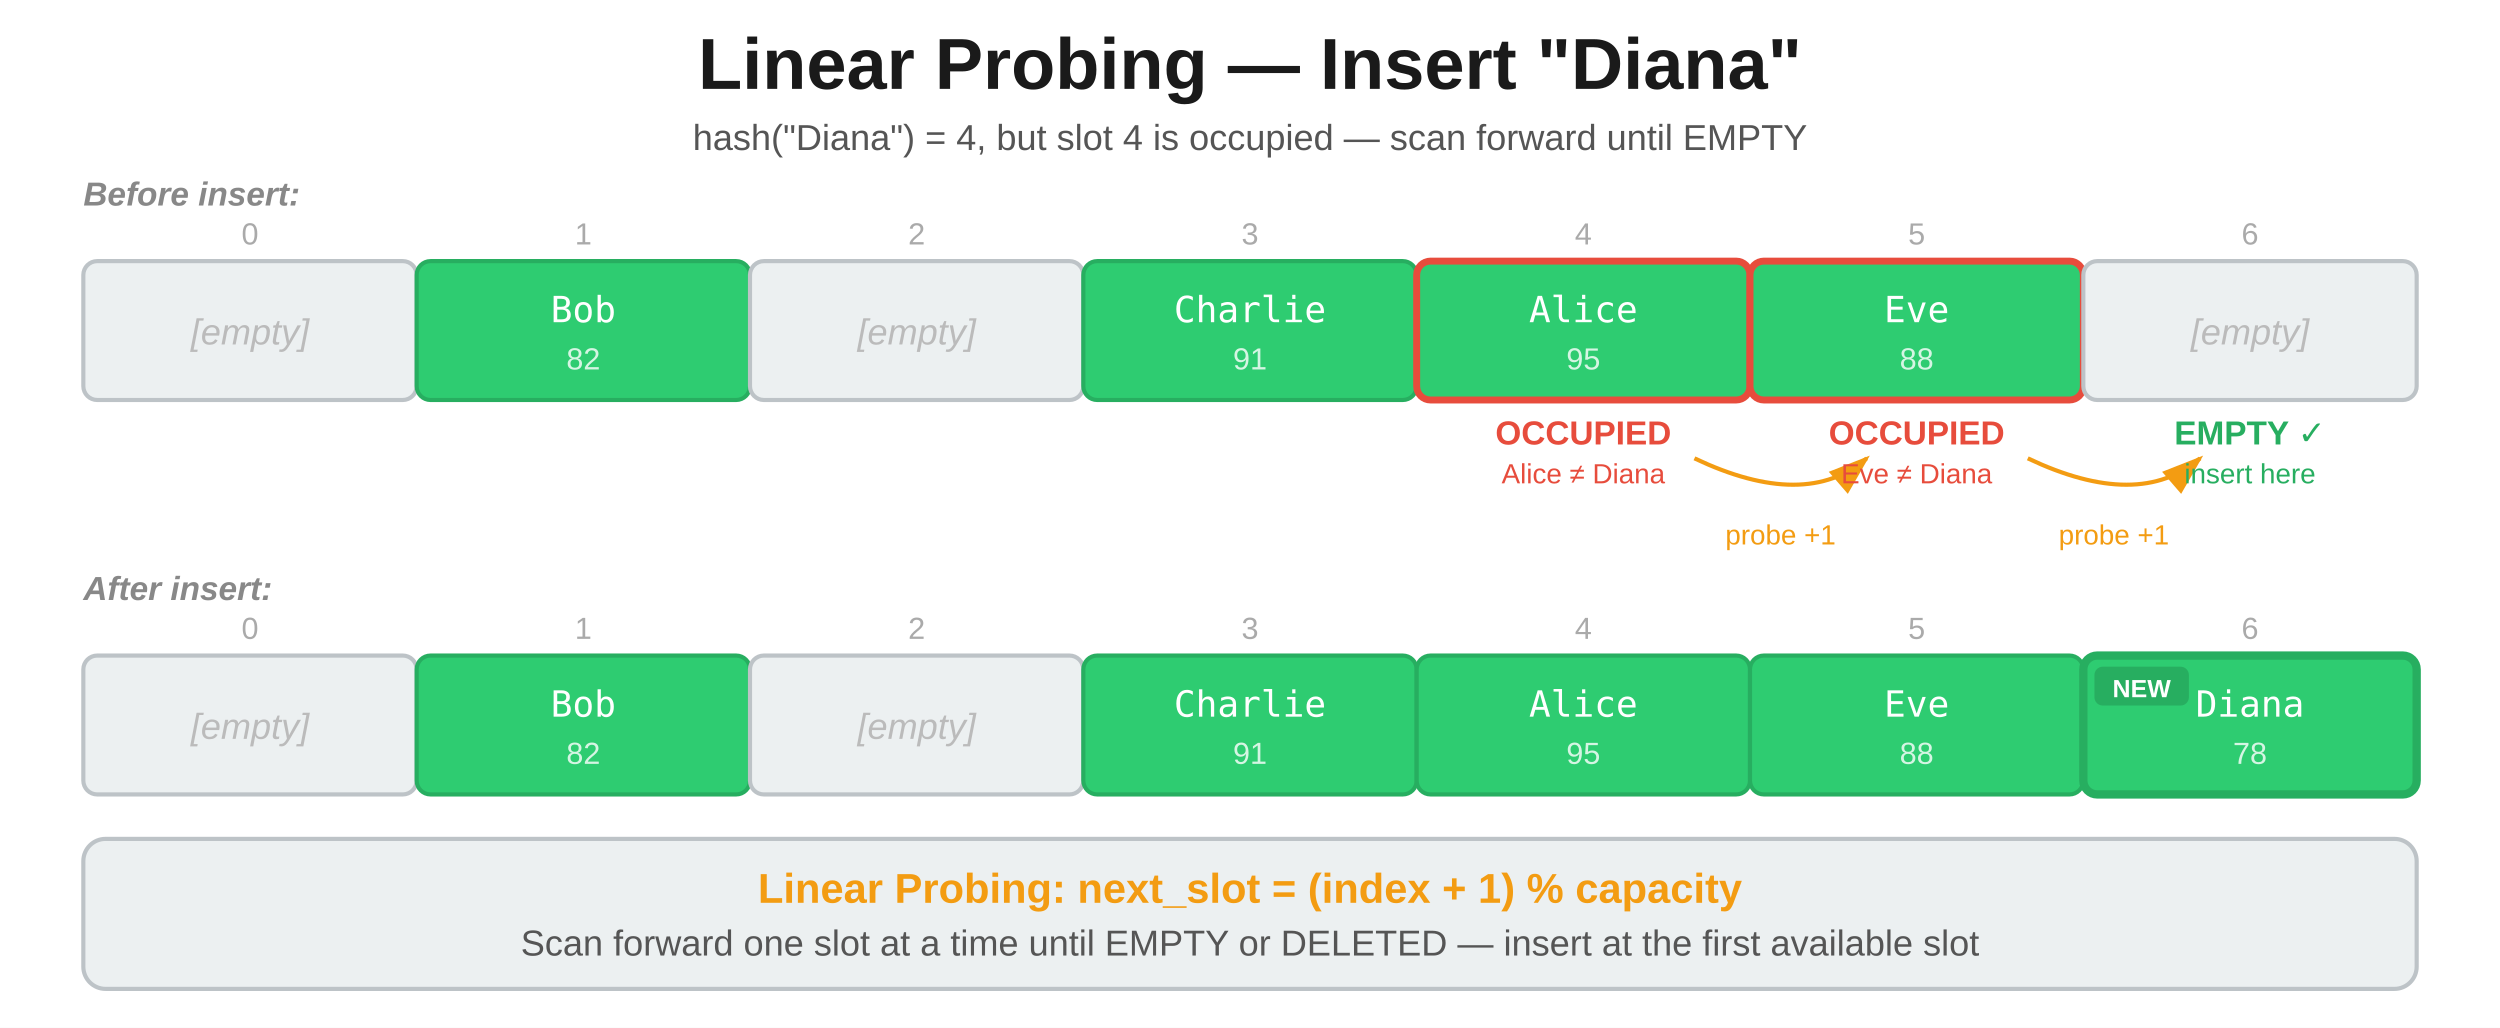
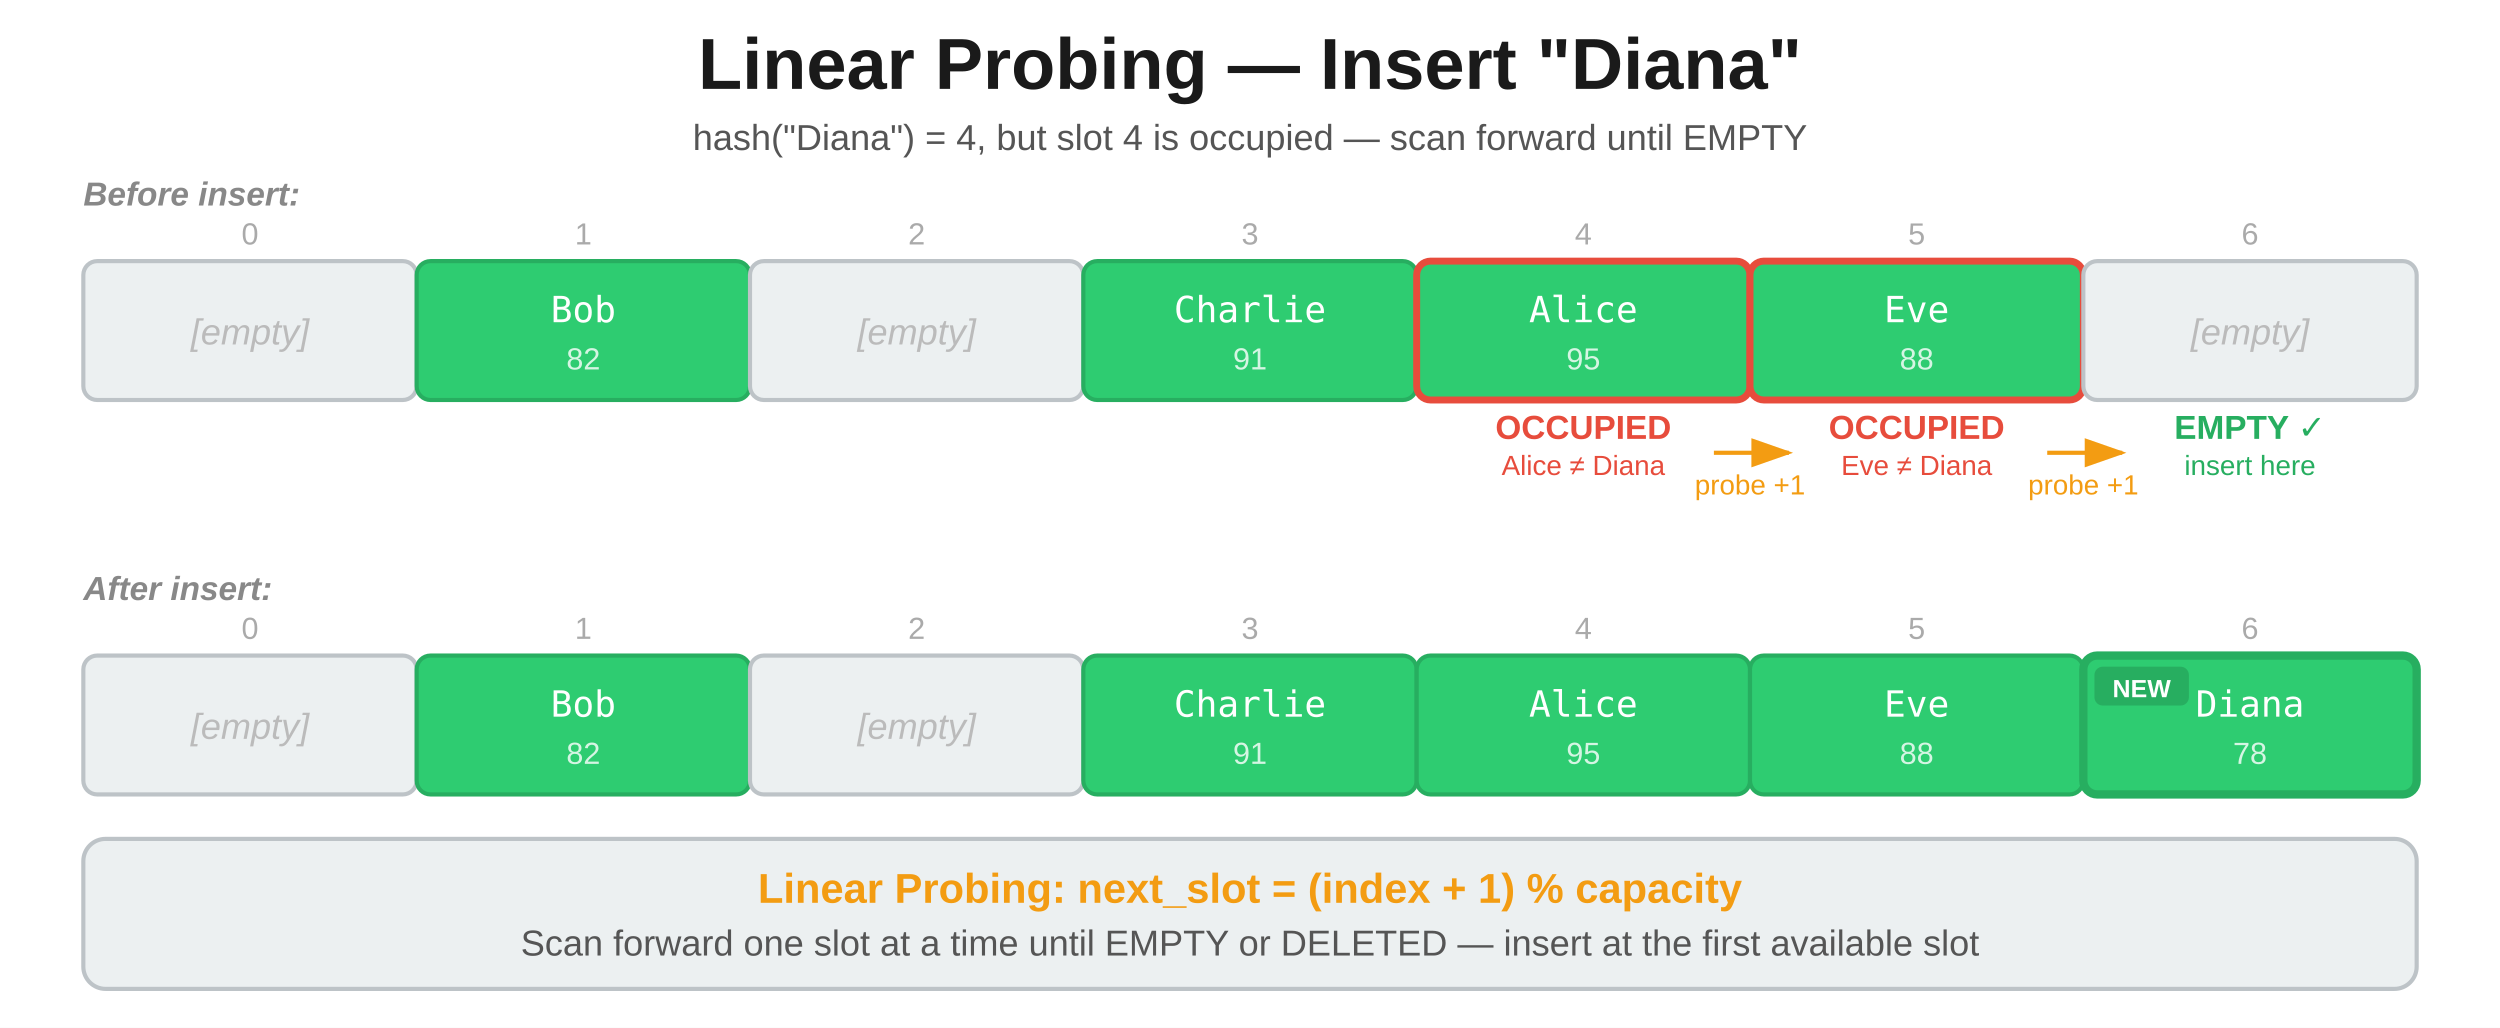
<svg xmlns="http://www.w3.org/2000/svg" viewBox="0 0 900 370" font-family="'Segoe UI', Arial, sans-serif">
  <rect width="100%" height="100%" fill="white" />
  <defs>
    <marker id="arrowOrange" markerWidth="10" markerHeight="7" refX="9" refY="3.5" orient="auto">
      <polygon points="0 0, 10 3.5, 0 7" fill="#f39c12" />
    </marker>
  </defs>
  <text x="450" y="32" text-anchor="middle" fill="#1a1a1a" font-size="26" font-weight="bold">Linear Probing — Insert "Diana"</text>
  <text x="450" y="54" text-anchor="middle" fill="#555" font-size="13">hash("Diana") = 4, but slot 4 is occupied — scan forward until EMPTY</text>
  <text x="30" y="74" text-anchor="start" fill="#888" font-size="12" font-weight="bold" font-style="italic">Before insert:</text>
  <text x="90" y="88" text-anchor="middle" fill="#aaa" font-size="11">0</text>
  <text x="210" y="88" text-anchor="middle" fill="#aaa" font-size="11">1</text>
  <text x="330" y="88" text-anchor="middle" fill="#aaa" font-size="11">2</text>
  <text x="450" y="88" text-anchor="middle" fill="#aaa" font-size="11">3</text>
  <text x="570" y="88" text-anchor="middle" fill="#aaa" font-size="11">4</text>
  <text x="690" y="88" text-anchor="middle" fill="#aaa" font-size="11">5</text>
  <text x="810" y="88" text-anchor="middle" fill="#aaa" font-size="11">6</text>
  <rect x="30" y="94" width="120" height="50" rx="5" fill="#ecf0f1" stroke="#bdc3c7" stroke-width="1.5" />
  <text x="90" y="124" text-anchor="middle" fill="#bbb" font-size="13" font-style="italic">[empty]</text>
  <rect x="150" y="94" width="120" height="50" rx="5" fill="#2ecc71" stroke="#27ae60" stroke-width="1.5" />
  <text x="210" y="116" text-anchor="middle" fill="#fff" font-size="13" font-family="'Consolas',monospace">Bob</text>
  <text x="210" y="133" text-anchor="middle" fill="#d5f5e3" font-size="11">82</text>
  <rect x="270" y="94" width="120" height="50" rx="5" fill="#ecf0f1" stroke="#bdc3c7" stroke-width="1.5" />
  <text x="330" y="124" text-anchor="middle" fill="#bbb" font-size="13" font-style="italic">[empty]</text>
  <rect x="390" y="94" width="120" height="50" rx="5" fill="#2ecc71" stroke="#27ae60" stroke-width="1.5" />
  <text x="450" y="116" text-anchor="middle" fill="#fff" font-size="13" font-family="'Consolas',monospace">Charlie</text>
  <text x="450" y="133" text-anchor="middle" fill="#d5f5e3" font-size="11">91</text>
  <rect x="510" y="94" width="120" height="50" rx="5" fill="#2ecc71" stroke="#e74c3c" stroke-width="2.5" />
  <text x="570" y="116" text-anchor="middle" fill="#fff" font-size="13" font-family="'Consolas',monospace">Alice</text>
  <text x="570" y="133" text-anchor="middle" fill="#d5f5e3" font-size="11">95</text>
  <rect x="630" y="94" width="120" height="50" rx="5" fill="#2ecc71" stroke="#e74c3c" stroke-width="2.5" />
  <text x="690" y="116" text-anchor="middle" fill="#fff" font-size="13" font-family="'Consolas',monospace">Eve</text>
  <text x="690" y="133" text-anchor="middle" fill="#d5f5e3" font-size="11">88</text>
  <rect x="750" y="94" width="120" height="50" rx="5" fill="#ecf0f1" stroke="#bdc3c7" stroke-width="1.5" />
  <text x="810" y="124" text-anchor="middle" fill="#bbb" font-size="13" font-style="italic">[empty]</text>
-   <text x="570" y="160" text-anchor="middle" fill="#e74c3c" font-size="12" font-weight="bold">OCCUPIED</text>
-   <text x="570" y="174" text-anchor="middle" fill="#e74c3c" font-size="10">Alice ≠ Diana</text>
-   <path d="M 610,165 Q 650,184 672,165" stroke="#f39c12" stroke-width="1.5" fill="none" marker-end="url(#arrowOrange)" />
-   <text x="641" y="196" text-anchor="middle" fill="#f39c12" font-size="10">probe +1</text>
-   <text x="690" y="160" text-anchor="middle" fill="#e74c3c" font-size="12" font-weight="bold">OCCUPIED</text>
-   <text x="690" y="174" text-anchor="middle" fill="#e74c3c" font-size="10">Eve ≠ Diana</text>
-   <path d="M 730,165 Q 770,184 792,165" stroke="#f39c12" stroke-width="1.5" fill="none" marker-end="url(#arrowOrange)" />
-   <text x="761" y="196" text-anchor="middle" fill="#f39c12" font-size="10">probe +1</text>
-   <text x="810" y="160" text-anchor="middle" fill="#27ae60" font-size="12" font-weight="bold">EMPTY ✓</text>
-   <text x="810" y="174" text-anchor="middle" fill="#27ae60" font-size="10">insert here</text>
+   <text x="570" y="158" text-anchor="middle" fill="#e74c3c" font-size="12" font-weight="bold">OCCUPIED</text>
+   <text x="570" y="171" text-anchor="middle" fill="#e74c3c" font-size="10">Alice ≠ Diana</text>
+   <line x1="617" y1="163" x2="644" y2="163" stroke="#f39c12" stroke-width="1.5" marker-end="url(#arrowOrange)" />
+   <text x="630" y="178" text-anchor="middle" fill="#f39c12" font-size="10">probe +1</text>
+   <text x="690" y="158" text-anchor="middle" fill="#e74c3c" font-size="12" font-weight="bold">OCCUPIED</text>
+   <text x="690" y="171" text-anchor="middle" fill="#e74c3c" font-size="10">Eve ≠ Diana</text>
+   <line x1="737" y1="163" x2="764" y2="163" stroke="#f39c12" stroke-width="1.5" marker-end="url(#arrowOrange)" />
+   <text x="750" y="178" text-anchor="middle" fill="#f39c12" font-size="10">probe +1</text>
+   <text x="810" y="158" text-anchor="middle" fill="#27ae60" font-size="12" font-weight="bold">EMPTY ✓</text>
+   <text x="810" y="171" text-anchor="middle" fill="#27ae60" font-size="10">insert here</text>
  <text x="30" y="216" text-anchor="start" fill="#888" font-size="12" font-weight="bold" font-style="italic">After insert:</text>
  <text x="90" y="230" text-anchor="middle" fill="#aaa" font-size="11">0</text>
  <text x="210" y="230" text-anchor="middle" fill="#aaa" font-size="11">1</text>
  <text x="330" y="230" text-anchor="middle" fill="#aaa" font-size="11">2</text>
  <text x="450" y="230" text-anchor="middle" fill="#aaa" font-size="11">3</text>
  <text x="570" y="230" text-anchor="middle" fill="#aaa" font-size="11">4</text>
  <text x="690" y="230" text-anchor="middle" fill="#aaa" font-size="11">5</text>
  <text x="810" y="230" text-anchor="middle" fill="#aaa" font-size="11">6</text>
  <rect x="30" y="236" width="120" height="50" rx="5" fill="#ecf0f1" stroke="#bdc3c7" stroke-width="1.5" />
  <text x="90" y="266" text-anchor="middle" fill="#bbb" font-size="13" font-style="italic">[empty]</text>
  <rect x="150" y="236" width="120" height="50" rx="5" fill="#2ecc71" stroke="#27ae60" stroke-width="1.5" />
  <text x="210" y="258" text-anchor="middle" fill="#fff" font-size="13" font-family="'Consolas',monospace">Bob</text>
  <text x="210" y="275" text-anchor="middle" fill="#d5f5e3" font-size="11">82</text>
  <rect x="270" y="236" width="120" height="50" rx="5" fill="#ecf0f1" stroke="#bdc3c7" stroke-width="1.5" />
  <text x="330" y="266" text-anchor="middle" fill="#bbb" font-size="13" font-style="italic">[empty]</text>
  <rect x="390" y="236" width="120" height="50" rx="5" fill="#2ecc71" stroke="#27ae60" stroke-width="1.5" />
  <text x="450" y="258" text-anchor="middle" fill="#fff" font-size="13" font-family="'Consolas',monospace">Charlie</text>
  <text x="450" y="275" text-anchor="middle" fill="#d5f5e3" font-size="11">91</text>
  <rect x="510" y="236" width="120" height="50" rx="5" fill="#2ecc71" stroke="#27ae60" stroke-width="1.5" />
  <text x="570" y="258" text-anchor="middle" fill="#fff" font-size="13" font-family="'Consolas',monospace">Alice</text>
  <text x="570" y="275" text-anchor="middle" fill="#d5f5e3" font-size="11">95</text>
  <rect x="630" y="236" width="120" height="50" rx="5" fill="#2ecc71" stroke="#27ae60" stroke-width="1.5" />
  <text x="690" y="258" text-anchor="middle" fill="#fff" font-size="13" font-family="'Consolas',monospace">Eve</text>
  <text x="690" y="275" text-anchor="middle" fill="#d5f5e3" font-size="11">88</text>
  <rect x="750" y="236" width="120" height="50" rx="5" fill="#2ecc71" stroke="#27ae60" stroke-width="3" />
  <text x="810" y="258" text-anchor="middle" fill="#fff" font-size="13" font-family="'Consolas',monospace">Diana</text>
  <text x="810" y="275" text-anchor="middle" fill="#d5f5e3" font-size="11">78</text>
  <rect x="754" y="240" width="34" height="14" rx="3" fill="#27ae60" />
  <text x="771" y="251" text-anchor="middle" fill="#fff" font-size="9" font-weight="bold">NEW</text>
  <rect x="30" y="302" width="840" height="54" rx="8" fill="#ecf0f1" stroke="#bdc3c7" stroke-width="1.5" />
  <text x="450" y="325" text-anchor="middle" fill="#f39c12" font-size="15" font-weight="bold">Linear Probing: next_slot = (index + 1) % capacity</text>
  <text x="450" y="344" text-anchor="middle" fill="#555" font-size="13">Scan forward one slot at a time until EMPTY or DELETED — insert at the first available slot</text>
</svg>
